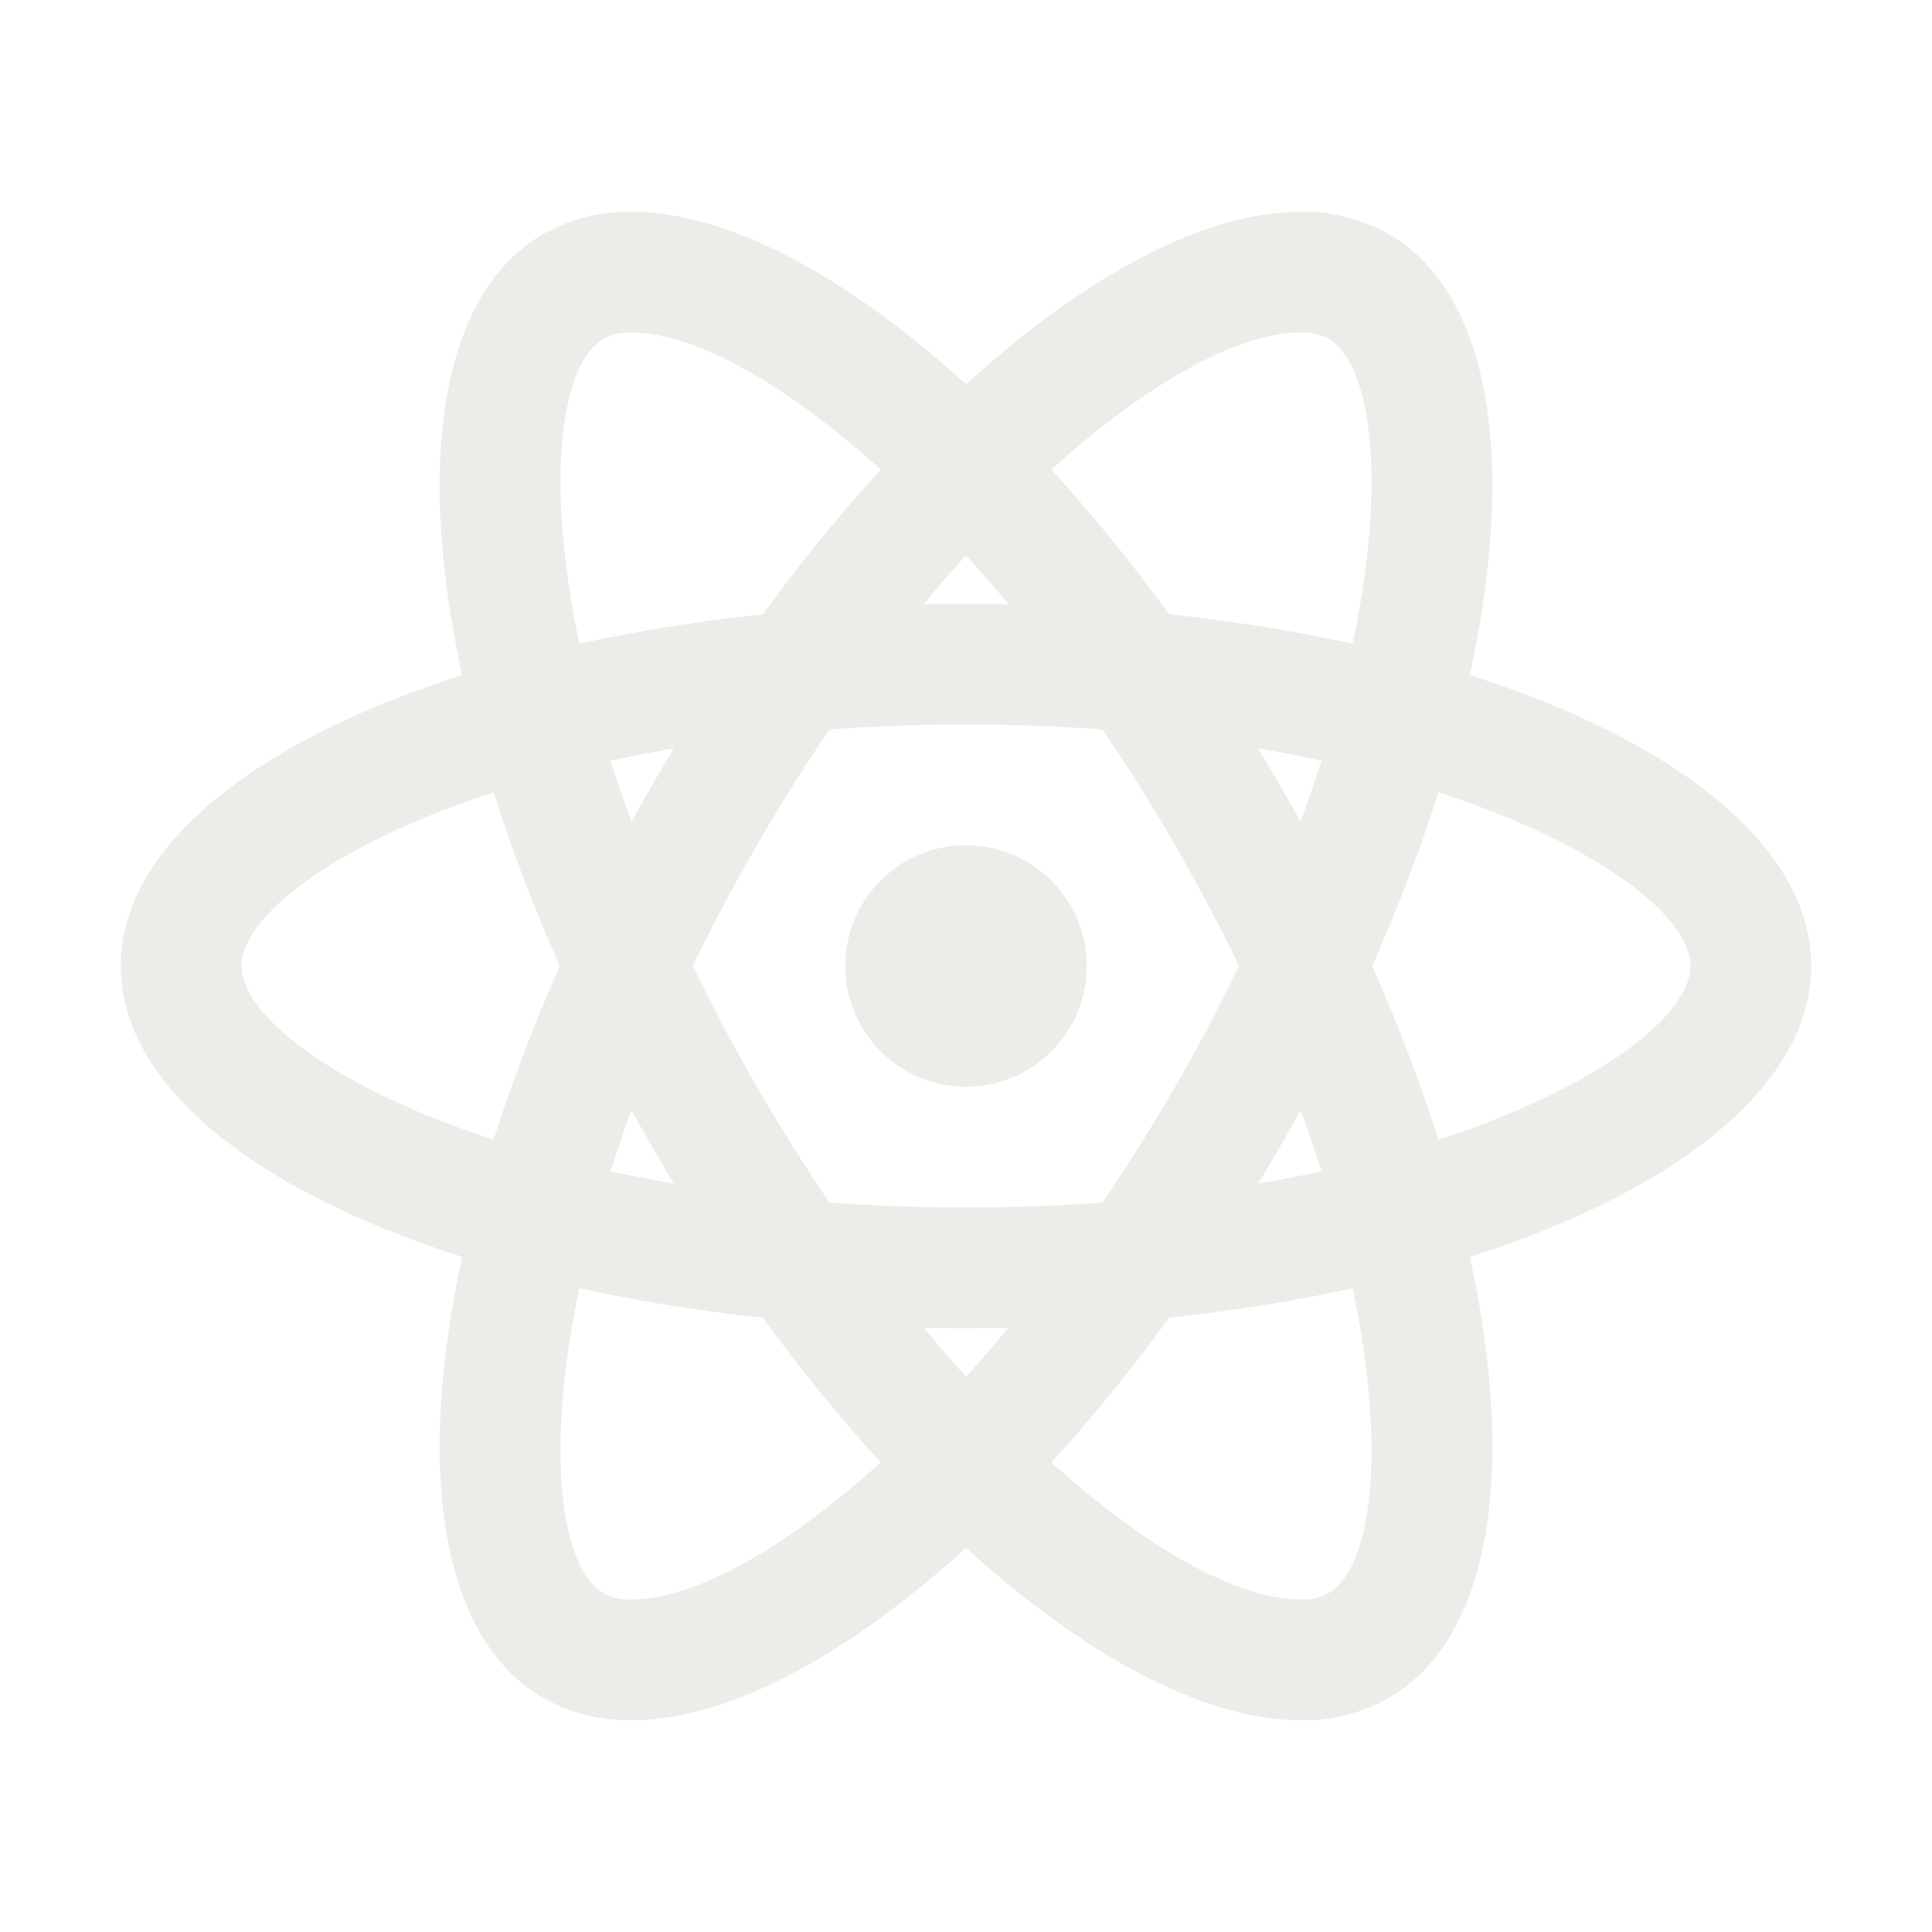
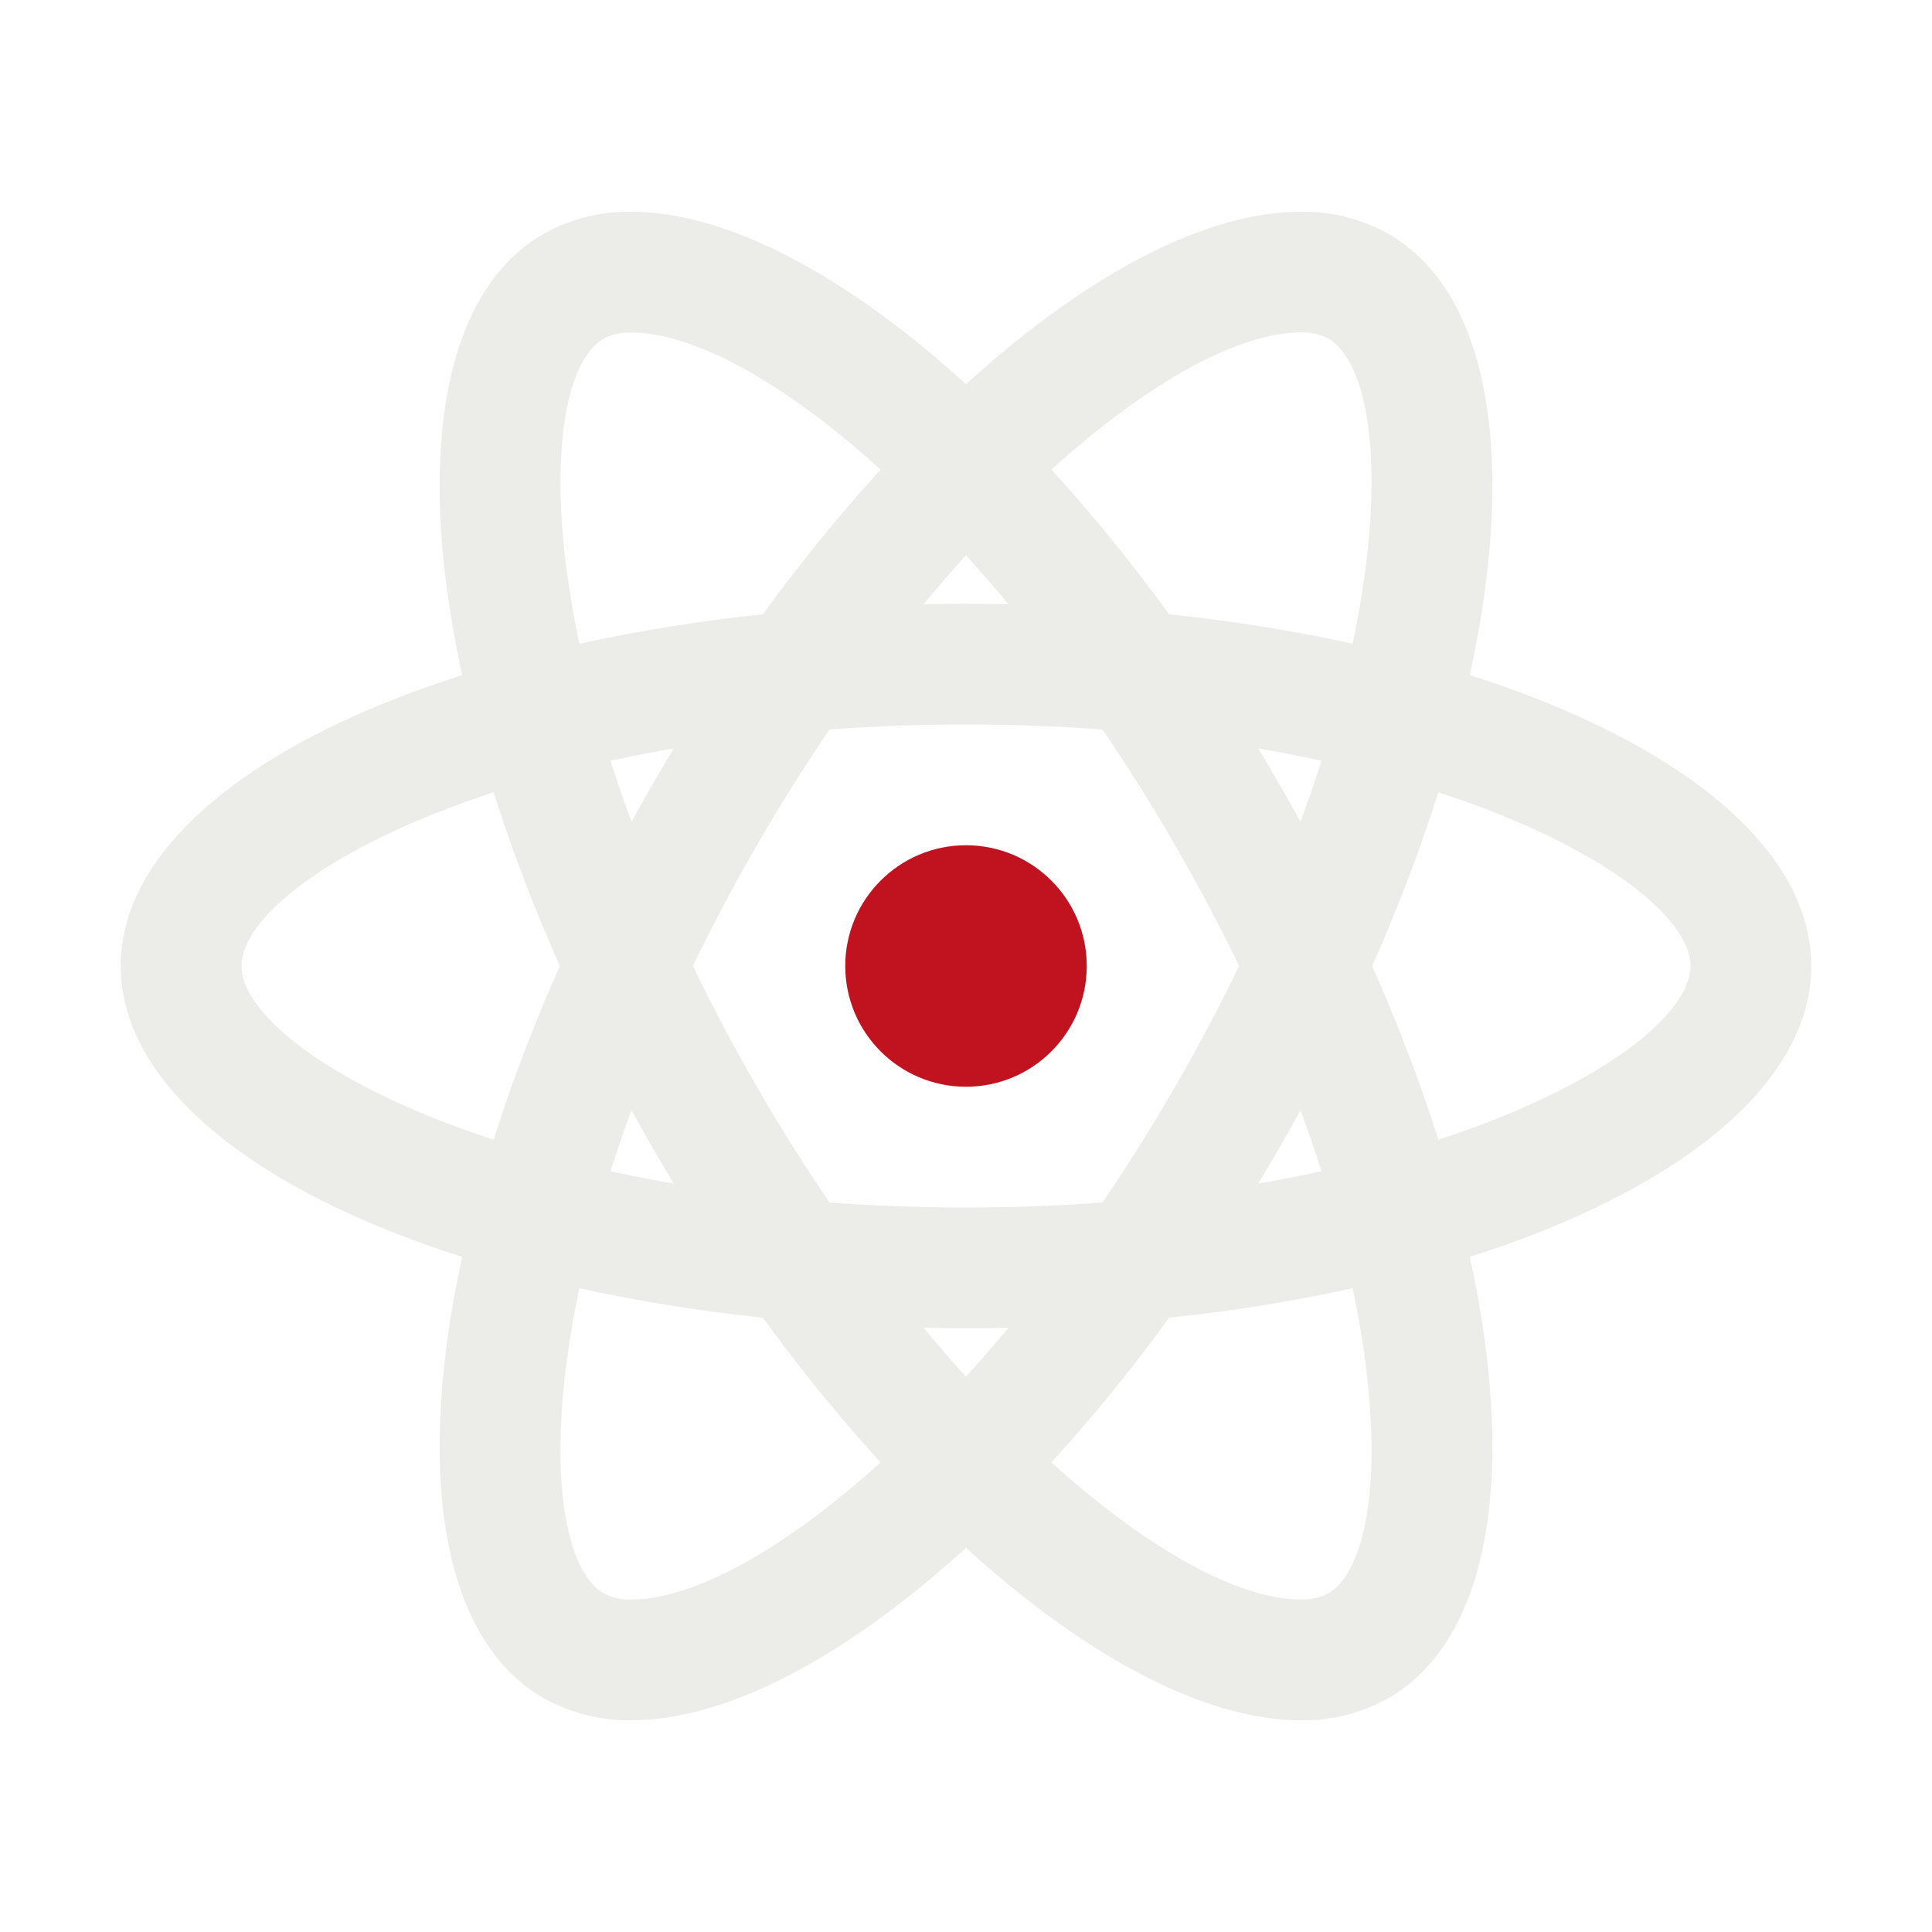
<svg xmlns="http://www.w3.org/2000/svg" viewBox="0 0 32 32">
  <path fill="#ECECE9" d="M16 12c7.444 0 12 2.59 12 4s-4.556 4-12 4-12-2.59-12-4 4.556-4 12-4m0-2c-7.732 0-14 2.686-14 6s6.268 6 14 6 14-2.686 14-6-6.268-6-14-6" />
-   <path fill="#ECECE9" d="M16 14a2 2 0 1 0 2 2 2 2 0 0 0-2-2" />
+   <path fill="#C1121F" d="M16 14a2 2 0 1 0 2 2 2 2 0 0 0-2-2" />
  <path fill="#ECECE9" d="M10.458 5.507c2.017 0 5.937 3.177 9.006 8.493 3.722 6.447 3.757 11.687 2.536 12.392a.9.9 0 0 1-.457.1c-2.017 0-5.938-3.176-9.007-8.492C8.814 11.553 8.779 6.313 10 5.608a.9.9 0 0 1 .458-.1m-.001-2A2.87 2.87 0 0 0 9 3.875C6.13 5.532 6.938 12.304 10.804 19c3.284 5.69 7.72 9.493 10.74 9.493A2.87 2.87 0 0 0 23 28.124c2.87-1.656 2.062-8.428-1.804-15.124-3.284-5.69-7.72-9.493-10.74-9.493Z" />
  <path fill="#ECECE9" d="M21.543 5.507a.9.9 0 0 1 .457.1c1.221.706 1.186 5.946-2.536 12.393-3.07 5.316-6.99 8.493-9.007 8.493a.9.9 0 0 1-.457-.1C8.779 25.686 8.814 20.446 12.536 14c3.07-5.316 6.99-8.493 9.007-8.493m0-2c-3.02 0-7.455 3.804-10.74 9.493C6.939 19.696 6.13 26.468 9 28.124a2.87 2.87 0 0 0 1.457.369c3.02 0 7.455-3.804 10.74-9.493C25.061 12.304 25.87 5.532 23 3.876a2.87 2.87 0 0 0-1.457-.369" />
</svg>
